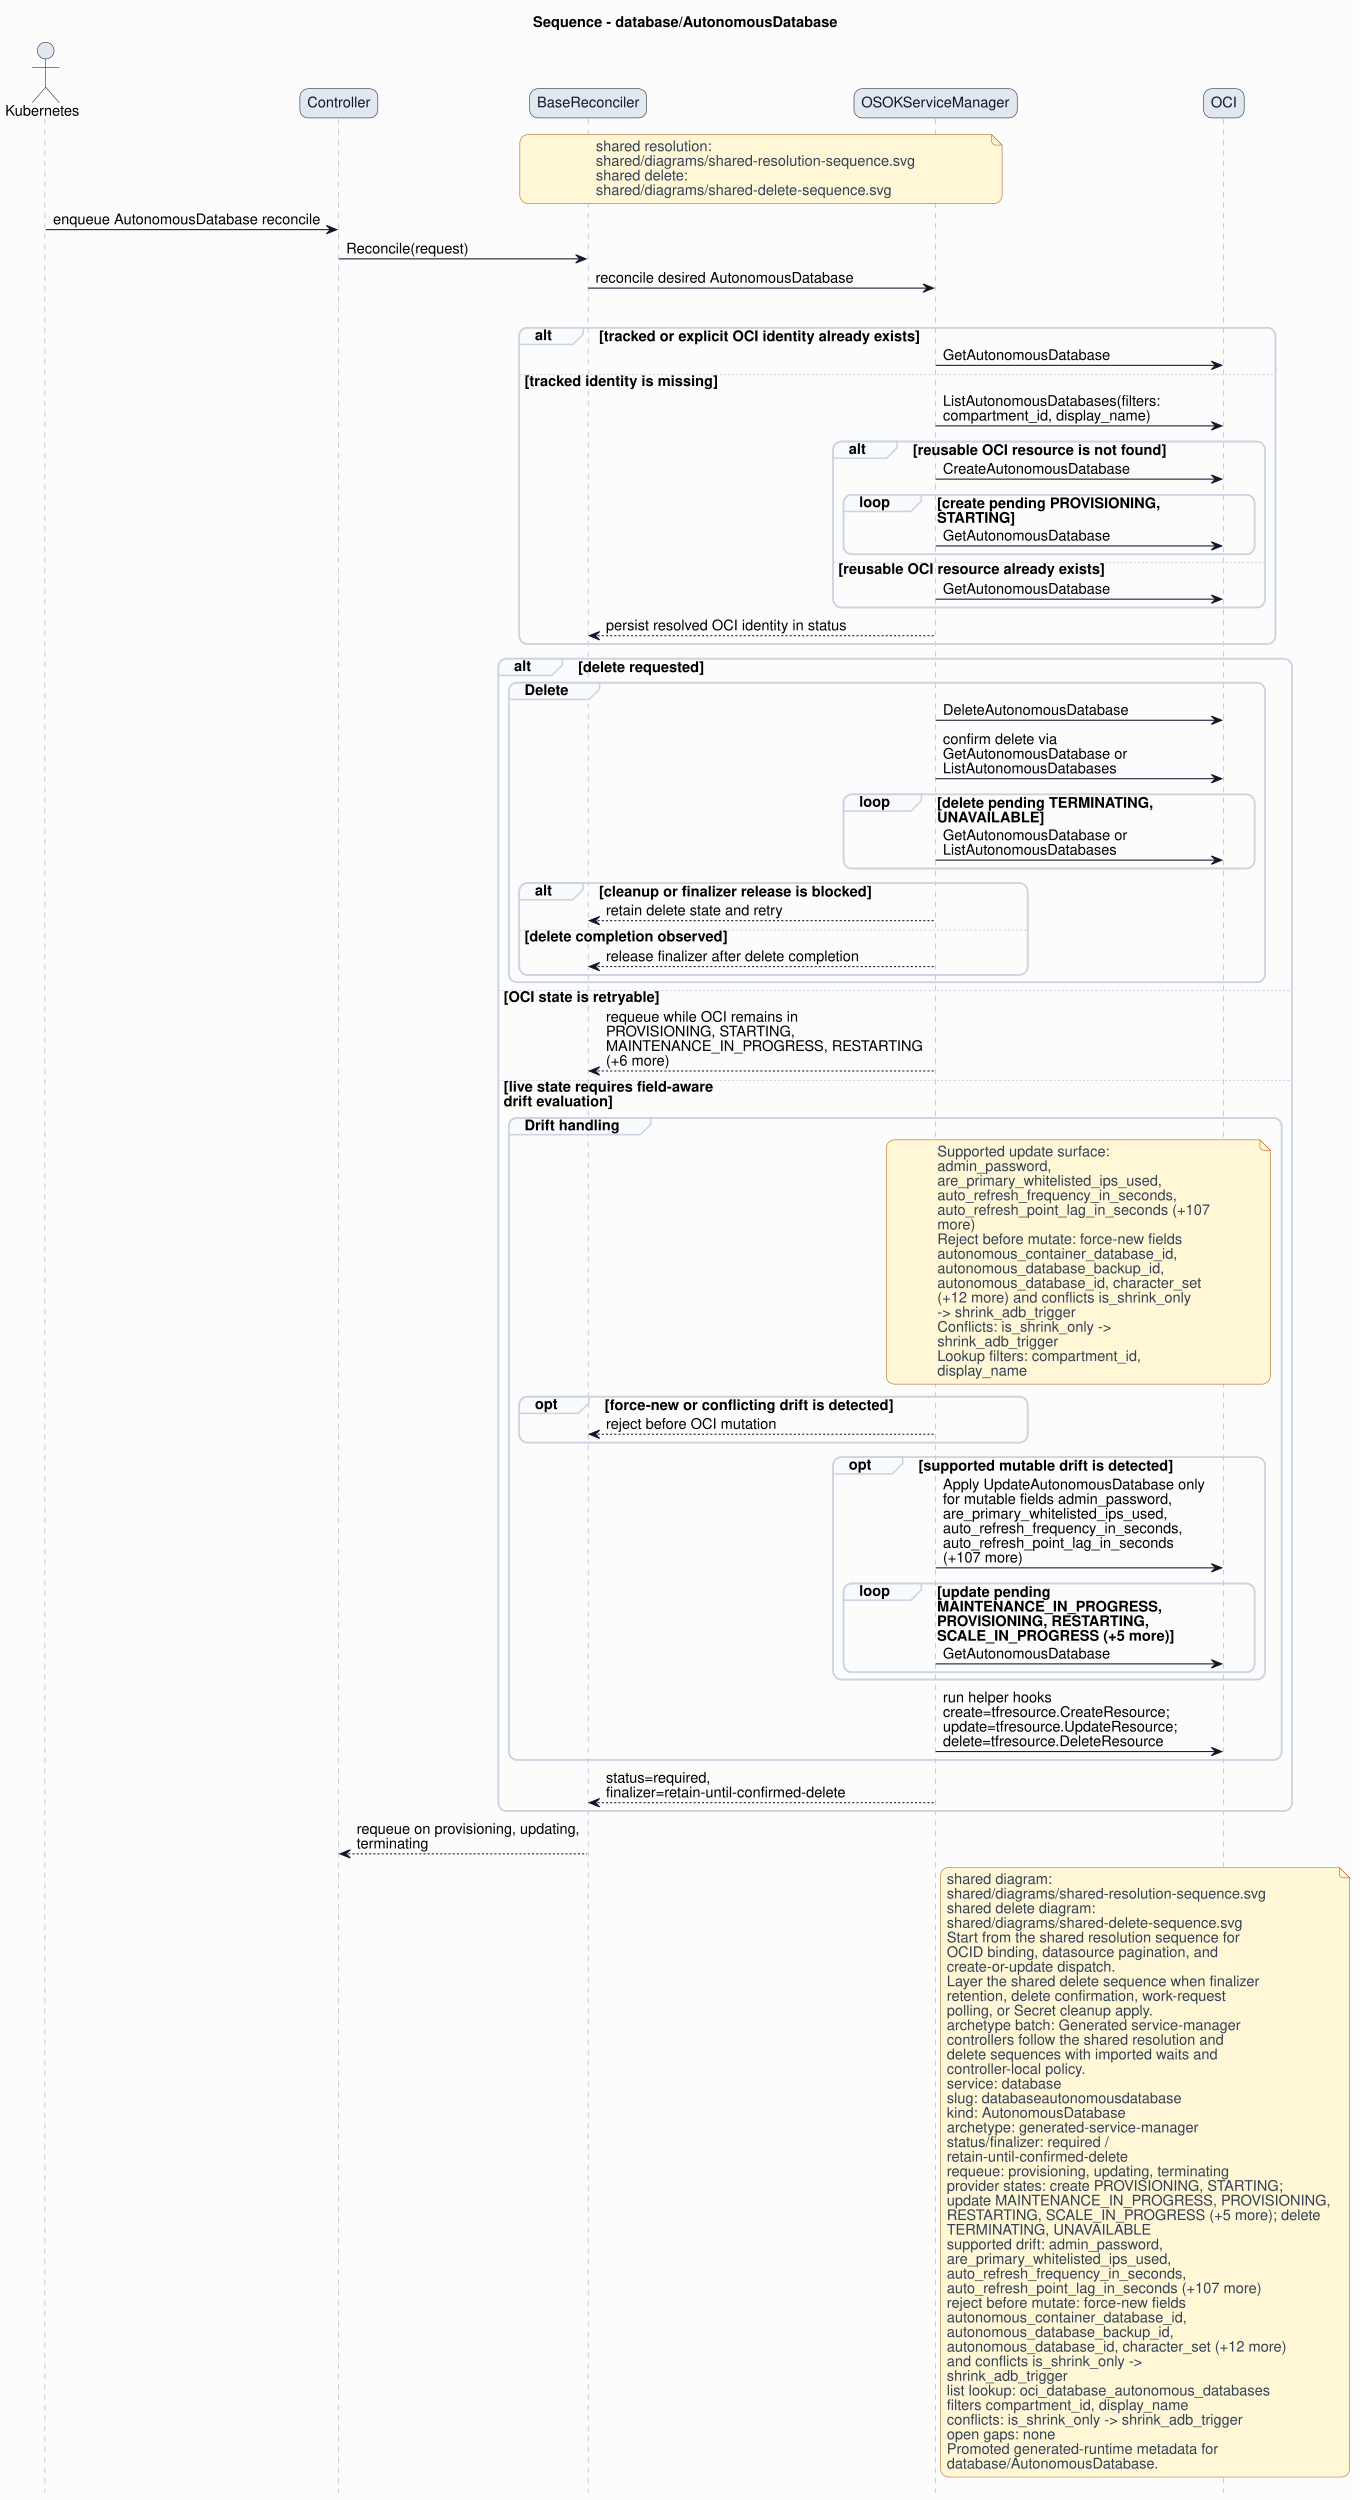
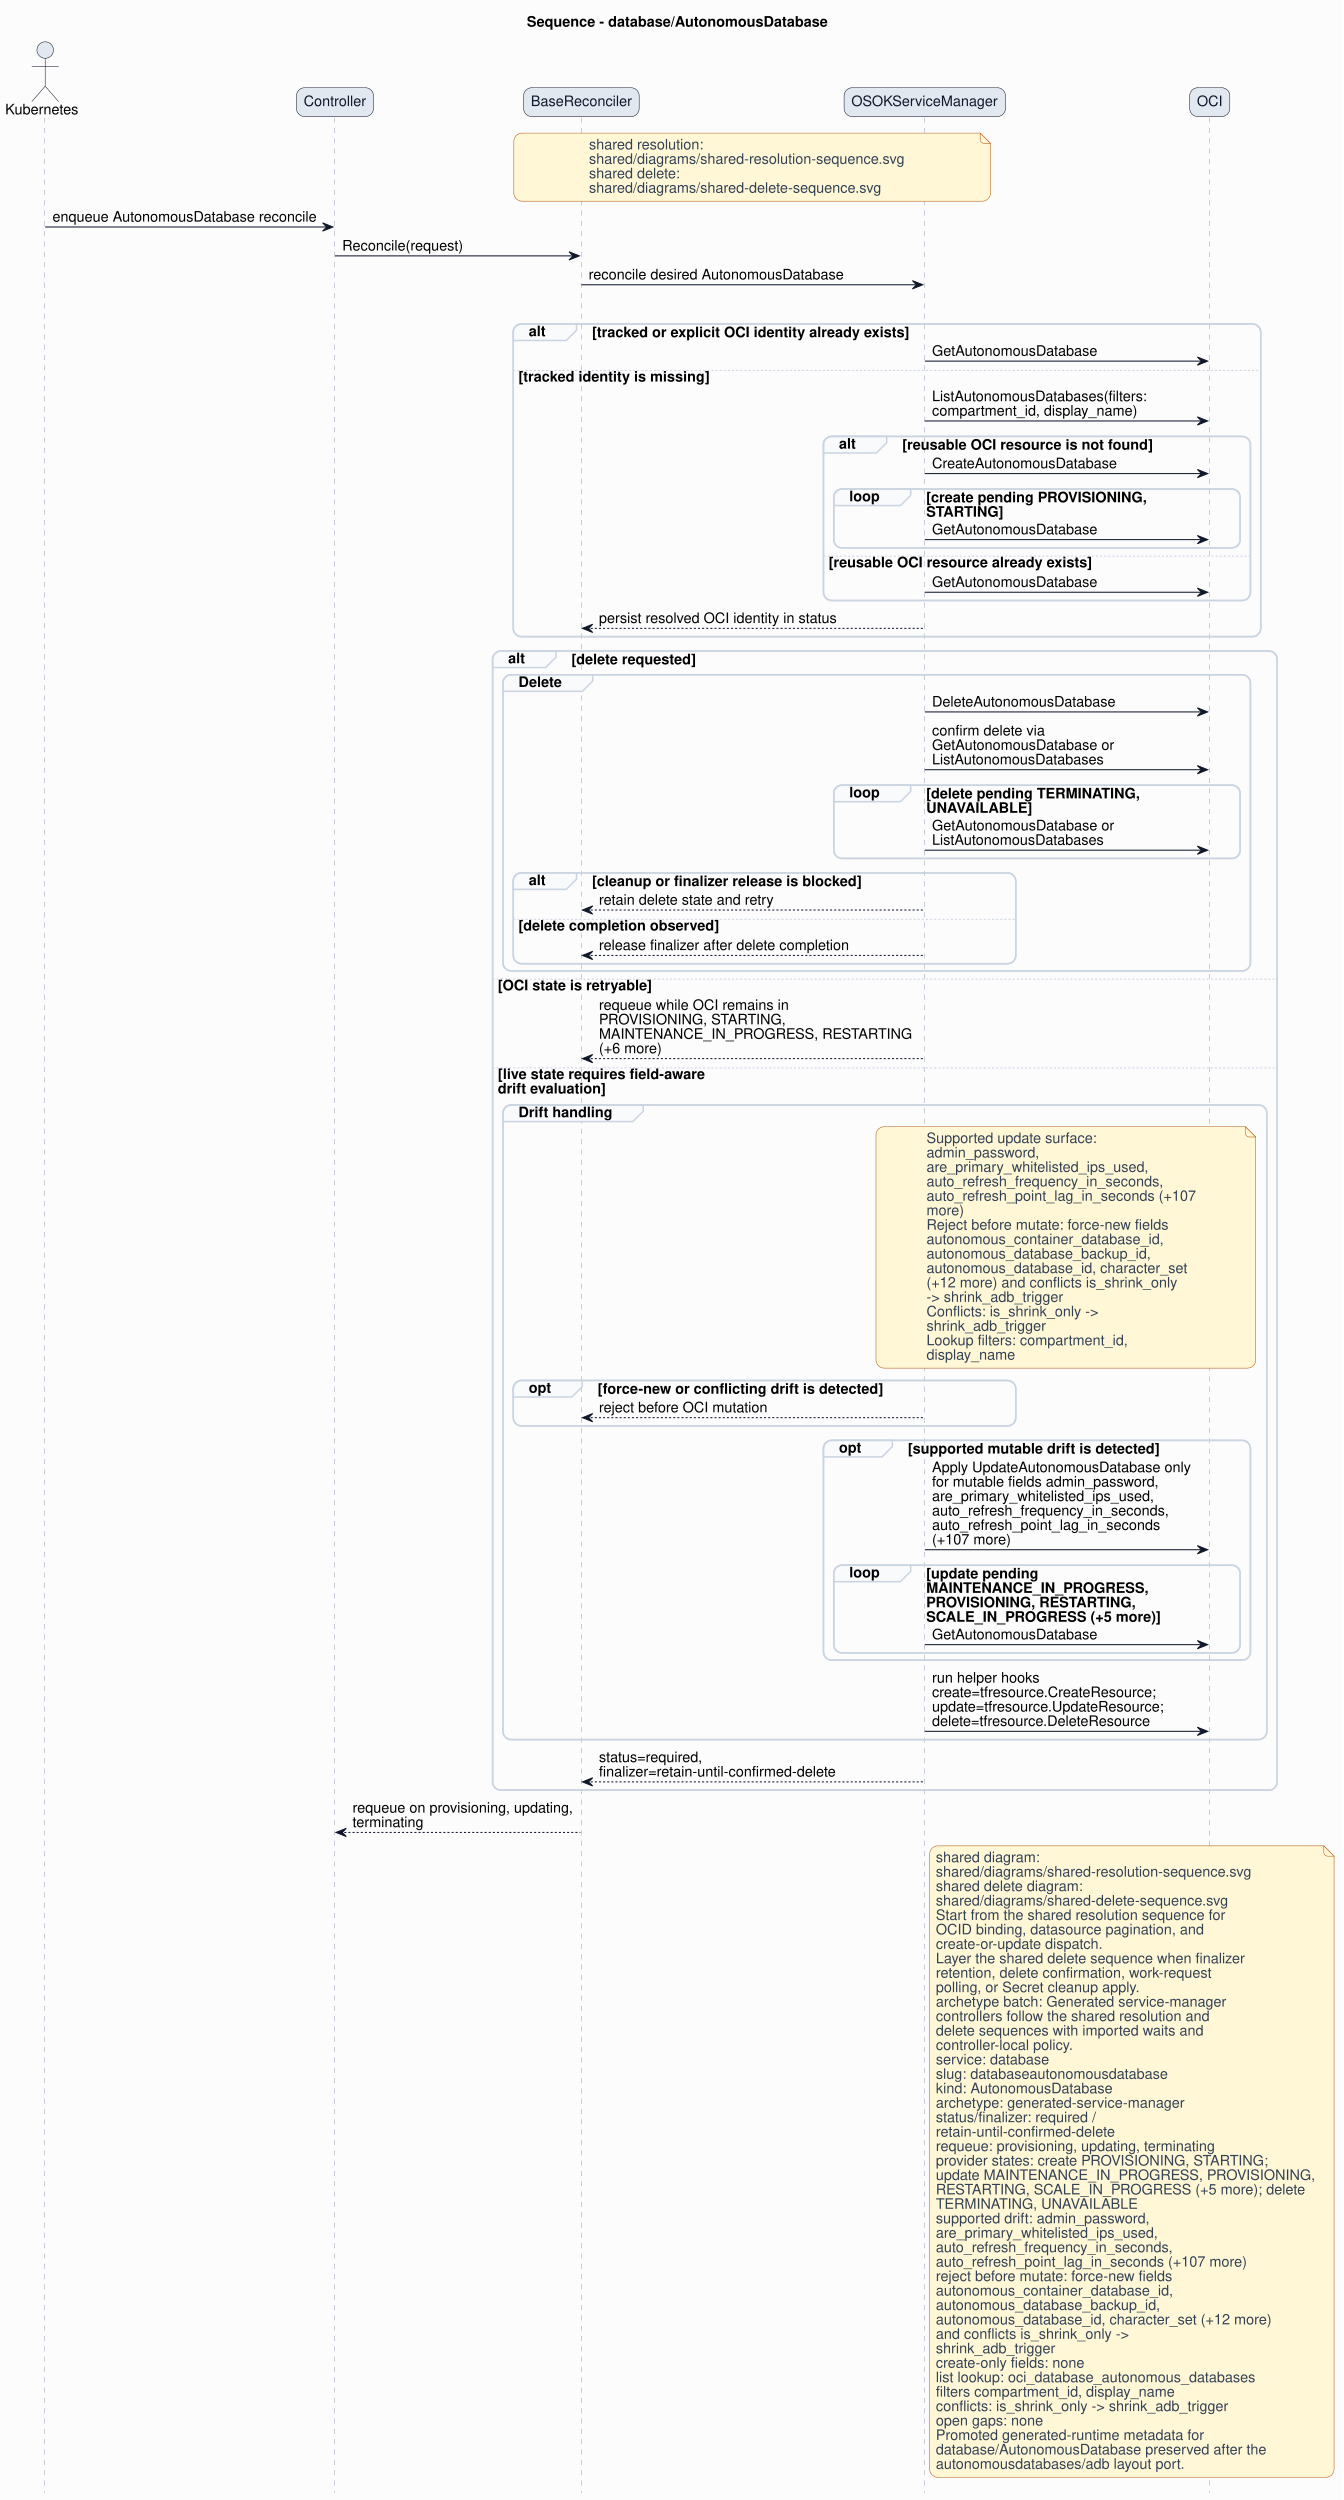
- <svg xmlns="http://www.w3.org/2000/svg" contentStyleType="text/css" data-diagram-type="SEQUENCE" height="2395px" preserveAspectRatio="none" style="width:1302px;height:2395px;background:#FCFCFD;" version="1.1" viewBox="0 0 1302 2395" width="1302px" zoomAndPan="magnify">
+ <svg xmlns="http://www.w3.org/2000/svg" contentStyleType="text/css" data-diagram-type="SEQUENCE" height="2423px" preserveAspectRatio="none" style="width:1302px;height:2423px;background:#FCFCFD;" version="1.1" viewBox="0 0 1302 2423" width="1302px" zoomAndPan="magnify">
  <defs />
  <g>
-     <rect fill="#FCFCFD" height="2395" style="stroke:none;stroke-width:1;" width="1302" x="0" y="0" />
+     <rect fill="#FCFCFD" height="2423" style="stroke:none;stroke-width:1;" width="1302" x="0" y="0" />
    <text fill="#000000" font-family="Helvetica" font-size="14" font-weight="bold" lengthAdjust="spacing" textLength="291.737" x="510.572" y="25.78">Sequence - database/AutonomousDatabase</text>
    <rect fill="none" height="303" rx="8" ry="8" style="stroke:#CBD5E1;stroke-width:1.5;" width="724.46" x="497.452" y="314" />
    <rect fill="none" height="159" rx="8" ry="8" style="stroke:#CBD5E1;stroke-width:1.5;" width="413.805" x="798.107" y="423" />
    <rect fill="none" height="57" rx="8" ry="8" style="stroke:#CBD5E1;stroke-width:1.5;" width="393.805" x="808.107" y="474" />
    <rect fill="none" height="1104" rx="8" ry="8" style="stroke:#CBD5E1;stroke-width:1.5;" width="760.353" x="477.452" y="631" />
    <rect fill="none" height="287" rx="8" ry="8" style="stroke:#CBD5E1;stroke-width:1.5;" width="724.46" x="487.452" y="654" />
    <rect fill="none" height="71" rx="8" ry="8" style="stroke:#CBD5E1;stroke-width:1.5;" width="393.805" x="808.107" y="761" />
    <rect fill="none" height="88" rx="8" ry="8" style="stroke:#CBD5E1;stroke-width:1.5;" width="487.047" x="497.452" y="846" />
    <rect fill="none" height="615" rx="8" ry="8" style="stroke:#CBD5E1;stroke-width:1.5;" width="740.353" x="487.452" y="1071" />
    <rect fill="none" height="44" rx="8" ry="8" style="stroke:#CBD5E1;stroke-width:1.5;" width="487.047" x="497.452" y="1338" />
    <rect fill="none" height="213" rx="8" ry="8" style="stroke:#CBD5E1;stroke-width:1.5;" width="413.805" x="798.107" y="1396" />
    <rect fill="none" height="85" rx="8" ry="8" style="stroke:#CBD5E1;stroke-width:1.5;" width="393.805" x="808.107" y="1517" />
    <g class="participant-lifeline" data-entity-uid="part1" data-qualified-name="Kubernetes" id="part1-lifeline">
      <g>
-         <rect fill="#000000" fill-opacity="0" height="2274" width="8" x="39.803" y="114" />
-         <line style="stroke:#94A3B8;stroke-width:0.5;stroke-dasharray:5,5;" x1="43" x2="43" y1="114" y2="2388" />
+         <rect fill="#000000" fill-opacity="0" height="2302" width="8" x="39.803" y="114" />
+         <line style="stroke:#94A3B8;stroke-width:0.5;stroke-dasharray:5,5;" x1="43" x2="43" y1="114" y2="2416" />
      </g>
    </g>
    <g class="participant-lifeline" data-entity-uid="part2" data-qualified-name="Controller" id="part2-lifeline">
      <g>
-         <rect fill="#000000" fill-opacity="0" height="2274" width="8" x="320.65" y="114" />
-         <line style="stroke:#94A3B8;stroke-width:0.5;stroke-dasharray:5,5;" x1="324.305" x2="324.305" y1="114" y2="2388" />
+         <rect fill="#000000" fill-opacity="0" height="2302" width="8" x="320.65" y="114" />
+         <line style="stroke:#94A3B8;stroke-width:0.5;stroke-dasharray:5,5;" x1="324.305" x2="324.305" y1="114" y2="2416" />
      </g>
    </g>
    <g class="participant-lifeline" data-entity-uid="part3" data-qualified-name="BaseReconciler" id="part3-lifeline">
      <g>
-         <rect fill="#000000" fill-opacity="0" height="2274" width="8" x="559.476" y="114" />
-         <line style="stroke:#94A3B8;stroke-width:0.5;stroke-dasharray:5,5;" x1="563.452" x2="563.452" y1="114" y2="2388" />
+         <rect fill="#000000" fill-opacity="0" height="2302" width="8" x="559.476" y="114" />
+         <line style="stroke:#94A3B8;stroke-width:0.5;stroke-dasharray:5,5;" x1="563.452" x2="563.452" y1="114" y2="2416" />
      </g>
    </g>
    <g class="participant-lifeline" data-entity-uid="part4" data-qualified-name="ServiceManager" id="part4-lifeline">
      <g>
-         <rect fill="#000000" fill-opacity="0" height="2274" width="8" x="892.303" y="114" />
-         <line style="stroke:#94A3B8;stroke-width:0.5;stroke-dasharray:5,5;" x1="896.107" x2="896.107" y1="114" y2="2388" />
+         <rect fill="#000000" fill-opacity="0" height="2302" width="8" x="892.303" y="114" />
+         <line style="stroke:#94A3B8;stroke-width:0.5;stroke-dasharray:5,5;" x1="896.107" x2="896.107" y1="114" y2="2416" />
      </g>
    </g>
    <g class="participant-lifeline" data-entity-uid="part5" data-qualified-name="OCI" id="part5-lifeline">
      <g>
-         <rect fill="#000000" fill-opacity="0" height="2274" width="8" x="1168.467" y="114" />
-         <line style="stroke:#94A3B8;stroke-width:0.5;stroke-dasharray:5,5;" x1="1172.023" x2="1172.023" y1="114" y2="2388" />
+         <rect fill="#000000" fill-opacity="0" height="2302" width="8" x="1168.467" y="114" />
+         <line style="stroke:#94A3B8;stroke-width:0.5;stroke-dasharray:5,5;" x1="1172.023" x2="1172.023" y1="114" y2="2416" />
      </g>
    </g>
    <g class="participant participant-head" data-entity-uid="part1" data-qualified-name="Kubernetes" id="part1-head">
      <text fill="#000000" font-family="Helvetica" font-size="14" lengthAdjust="spacing" textLength="71.606" x="5" y="110.78">Kubernetes</text>
      <ellipse cx="43.803" cy="48.5" fill="#E2E8F0" rx="8" ry="8" style="stroke:#0F172A;stroke-width:0.5;" />
      <path d="M43.803,56.5 L43.803,83.5 M30.803,64.5 L56.803,64.5 M43.803,83.5 L30.803,98.5 M43.803,83.5 L56.803,98.5" fill="none" style="stroke:#0F172A;stroke-width:0.5;" />
    </g>
    <g class="participant participant-head" data-entity-uid="part2" data-qualified-name="Controller" id="part2-head">
      <rect fill="#E2E8F0" height="28" rx="8" ry="8" style="stroke:#0F172A;stroke-width:0.5;" width="74.689" x="287.305" y="85" />
      <text fill="#0F172A" font-family="Helvetica" font-size="14" lengthAdjust="spacing" textLength="60.69" x="294.305" y="102.78">Controller</text>
    </g>
    <g class="participant participant-head" data-entity-uid="part3" data-qualified-name="BaseReconciler" id="part3-head">
      <rect fill="#E2E8F0" height="28" rx="8" ry="8" style="stroke:#0F172A;stroke-width:0.5;" width="112.048" x="507.452" y="85" />
      <text fill="#0F172A" font-family="Helvetica" font-size="14" lengthAdjust="spacing" textLength="98.048" x="514.452" y="102.78">BaseReconciler</text>
    </g>
    <g class="participant participant-head" data-entity-uid="part4" data-qualified-name="ServiceManager" id="part4-head">
      <rect fill="#E2E8F0" height="28" rx="8" ry="8" style="stroke:#0F172A;stroke-width:0.5;" width="156.393" x="818.107" y="85" />
      <text fill="#0F172A" font-family="Helvetica" font-size="14" lengthAdjust="spacing" textLength="142.393" x="825.107" y="102.78">OSOKServiceManager</text>
    </g>
    <g class="participant participant-head" data-entity-uid="part5" data-qualified-name="OCI" id="part5-head">
      <rect fill="#E2E8F0" height="28" rx="8" ry="8" style="stroke:#0F172A;stroke-width:0.5;" width="38.89" x="1153.023" y="85" />
      <text fill="#0F172A" font-family="Helvetica" font-size="14" lengthAdjust="spacing" textLength="24.89" x="1160.023" y="102.78">OCI</text>
    </g>
    <path d="M498,137 L498,187 A8,8 0 0 0 506,195 L952,195 A8,8 0 0 0 960,187 L960,139 L950,129 L506,129 A8,8 0 0 0 498,137" fill="#FFF7D6" style="stroke:#B45309;stroke-width:0.5;" />
    <path d="M950,129 L950,135 A4,4 0 0 0 954,139 L960,139 L950,129" fill="#FFF7D6" style="stroke:#B45309;stroke-width:0.5;" />
    <text fill="#334155" font-family="Helvetica" font-size="14" lengthAdjust="spacing" textLength="111.289" x="570.828" y="144.78">shared resolution:</text>
    <text fill="#334155" font-family="Helvetica" font-size="14" lengthAdjust="spacing" textLength="307.392" x="570.828" y="158.78">shared/diagrams/shared-resolution-sequence.svg</text>
    <text fill="#334155" font-family="Helvetica" font-size="14" lengthAdjust="spacing" textLength="88.731" x="570.828" y="172.78">shared delete:</text>
    <text fill="#334155" font-family="Helvetica" font-size="14" lengthAdjust="spacing" textLength="284.833" x="570.828" y="186.78">shared/diagrams/shared-delete-sequence.svg</text>
    <g class="message" data-entity-1="part1" data-entity-2="part2" id="msg1">
      <polygon fill="#0F172A" points="312.65,216,322.65,220,312.65,224,316.65,220" style="stroke:#0F172A;stroke-width:1;" />
      <line style="stroke:#0F172A;stroke-width:1;" x1="43.803" x2="318.65" y1="220" y2="220" />
      <text fill="#000000" font-family="Helvetica" font-size="14" lengthAdjust="spacing" textLength="256.847" x="50.803" y="214.78">enqueue AutonomousDatabase reconcile</text>
    </g>
    <g class="message" data-entity-1="part2" data-entity-2="part3" id="msg2">
      <polygon fill="#0F172A" points="551.476,244,561.476,248,551.476,252,555.476,248" style="stroke:#0F172A;stroke-width:1;" />
      <line style="stroke:#0F172A;stroke-width:1;" x1="324.65" x2="557.476" y1="248" y2="248" />
      <text fill="#000000" font-family="Helvetica" font-size="14" lengthAdjust="spacing" textLength="117.496" x="331.65" y="242.78">Reconcile(request)</text>
    </g>
    <g class="message" data-entity-1="part3" data-entity-2="part4" id="msg3">
      <polygon fill="#0F172A" points="884.303,272,894.303,276,884.303,280,888.303,276" style="stroke:#0F172A;stroke-width:1;" />
      <line style="stroke:#0F172A;stroke-width:1;" x1="563.476" x2="890.303" y1="276" y2="276" />
      <text fill="#000000" font-family="Helvetica" font-size="14" lengthAdjust="spacing" textLength="248.261" x="570.476" y="270.78">reconcile desired AutonomousDatabase</text>
    </g>
    <path d="M505.452,314 L558.79,314 L558.79,320 L548.79,330 L497.452,330 L497.452,322 A8,8 0 0 1 505.452,314" fill="#F8FAFC" style="stroke:#CBD5E1;stroke-width:1.5;" />
    <rect fill="none" height="303" rx="8" ry="8" style="stroke:#CBD5E1;stroke-width:1.5;" width="724.46" x="497.452" y="314" />
    <text fill="#000000" font-family="Helvetica" font-size="14" font-weight="bold" lengthAdjust="spacing" textLength="16.338" x="512.452" y="325.78">alt</text>
    <text fill="#000000" font-family="Helvetica" font-size="14" font-weight="bold" lengthAdjust="spacing" textLength="308.109" x="573.79" y="326.78">[tracked or explicit OCI identity already exists]</text>
    <g class="message" data-entity-1="part4" data-entity-2="part5" id="msg4">
      <polygon fill="#0F172A" points="1160.467,346,1170.467,350,1160.467,354,1164.467,350" style="stroke:#0F172A;stroke-width:1;" />
      <line style="stroke:#0F172A;stroke-width:1;" x1="896.303" x2="1166.467" y1="350" y2="350" />
      <text fill="#000000" font-family="Helvetica" font-size="14" lengthAdjust="spacing" textLength="161.102" x="903.303" y="344.78">GetAutonomousDatabase</text>
    </g>
    <line style="stroke:#CBD5E1;stroke-width:1;stroke-dasharray:2,2;" x1="497.452" x2="1221.912" y1="359" y2="359" />
    <text fill="#000000" font-family="Helvetica" font-size="14" font-weight="bold" lengthAdjust="spacing" textLength="185.158" x="502.452" y="369.78">[tracked identity is missing]</text>
    <g class="message" data-entity-1="part4" data-entity-2="part5" id="msg5">
      <polygon fill="#0F172A" points="1160.467,404,1170.467,408,1160.467,412,1164.467,408" style="stroke:#0F172A;stroke-width:1;" />
      <line style="stroke:#0F172A;stroke-width:1;" x1="896.303" x2="1166.467" y1="408" y2="408" />
      <text fill="#000000" font-family="Helvetica" font-size="14" lengthAdjust="spacing" textLength="209.323" x="903.303" y="388.78">ListAutonomousDatabases(filters:</text>
      <text fill="#000000" font-family="Helvetica" font-size="14" lengthAdjust="spacing" textLength="199.206" x="903.303" y="402.78">compartment_id, display_name)</text>
    </g>
    <path d="M806.107,423 L859.445,423 L859.445,429 L849.445,439 L798.107,439 L798.107,431 A8,8 0 0 1 806.107,423" fill="#F8FAFC" style="stroke:#CBD5E1;stroke-width:1.5;" />
    <rect fill="none" height="159" rx="8" ry="8" style="stroke:#CBD5E1;stroke-width:1.5;" width="413.805" x="798.107" y="423" />
    <text fill="#000000" font-family="Helvetica" font-size="14" font-weight="bold" lengthAdjust="spacing" textLength="16.338" x="813.107" y="434.78">alt</text>
    <text fill="#000000" font-family="Helvetica" font-size="14" font-weight="bold" lengthAdjust="spacing" textLength="242.703" x="874.445" y="435.78">[reusable OCI resource is not found]</text>
    <g class="message" data-entity-1="part4" data-entity-2="part5" id="msg6">
      <polygon fill="#0F172A" points="1160.467,455,1170.467,459,1160.467,463,1164.467,459" style="stroke:#0F172A;stroke-width:1;" />
      <line style="stroke:#0F172A;stroke-width:1;" x1="896.303" x2="1166.467" y1="459" y2="459" />
      <text fill="#000000" font-family="Helvetica" font-size="14" lengthAdjust="spacing" textLength="180.558" x="903.303" y="453.78">CreateAutonomousDatabase</text>
    </g>
    <path d="M816.107,474 L882.652,474 L882.652,480 L872.652,490 L808.107,490 L808.107,482 A8,8 0 0 1 816.107,474" fill="#F8FAFC" style="stroke:#CBD5E1;stroke-width:1.5;" />
    <rect fill="none" height="57" rx="8" ry="8" style="stroke:#CBD5E1;stroke-width:1.5;" width="393.805" x="808.107" y="474" />
    <text fill="#000000" font-family="Helvetica" font-size="14" font-weight="bold" lengthAdjust="spacing" textLength="29.545" x="823.107" y="485.78">loop</text>
    <text fill="#000000" font-family="Helvetica" font-size="14" font-weight="bold" lengthAdjust="spacing" textLength="214.703" x="897.652" y="486.78">[create pending PROVISIONING,</text>
    <text fill="#000000" font-family="Helvetica" font-size="14" font-weight="bold" lengthAdjust="spacing" textLength="76.214" x="897.652" y="500.78">STARTING]</text>
    <g class="message" data-entity-1="part4" data-entity-2="part5" id="msg7">
      <polygon fill="#0F172A" points="1160.467,519,1170.467,523,1160.467,527,1164.467,523" style="stroke:#0F172A;stroke-width:1;" />
      <line style="stroke:#0F172A;stroke-width:1;" x1="896.303" x2="1166.467" y1="523" y2="523" />
      <text fill="#000000" font-family="Helvetica" font-size="14" lengthAdjust="spacing" textLength="161.102" x="903.303" y="517.78">GetAutonomousDatabase</text>
    </g>
    <line style="stroke:#CBD5E1;stroke-width:1;stroke-dasharray:2,2;" x1="798.107" x2="1211.912" y1="539" y2="539" />
    <text fill="#000000" font-family="Helvetica" font-size="14" font-weight="bold" lengthAdjust="spacing" textLength="255.233" x="803.107" y="549.78">[reusable OCI resource already exists]</text>
    <g class="message" data-entity-1="part4" data-entity-2="part5" id="msg8">
      <polygon fill="#0F172A" points="1160.467,570,1170.467,574,1160.467,578,1164.467,574" style="stroke:#0F172A;stroke-width:1;" />
      <line style="stroke:#0F172A;stroke-width:1;" x1="896.303" x2="1166.467" y1="574" y2="574" />
      <text fill="#000000" font-family="Helvetica" font-size="14" lengthAdjust="spacing" textLength="161.102" x="903.303" y="568.78">GetAutonomousDatabase</text>
    </g>
    <g class="message" data-entity-1="part4" data-entity-2="part3" id="msg9">
      <polygon fill="#0F172A" points="574.476,605,564.476,609,574.476,613,570.476,609" style="stroke:#0F172A;stroke-width:1;" />
      <line style="stroke:#0F172A;stroke-width:1;stroke-dasharray:2,2;" x1="568.476" x2="895.303" y1="609" y2="609" />
      <text fill="#000000" font-family="Helvetica" font-size="14" lengthAdjust="spacing" textLength="231.096" x="580.476" y="603.78">persist resolved OCI identity in status</text>
    </g>
    <path d="M485.452,631 L538.79,631 L538.79,637 L528.79,647 L477.452,647 L477.452,639 A8,8 0 0 1 485.452,631" fill="#F8FAFC" style="stroke:#CBD5E1;stroke-width:1.5;" />
    <rect fill="none" height="1104" rx="8" ry="8" style="stroke:#CBD5E1;stroke-width:1.5;" width="760.353" x="477.452" y="631" />
    <text fill="#000000" font-family="Helvetica" font-size="14" font-weight="bold" lengthAdjust="spacing" textLength="16.338" x="492.452" y="642.78">alt</text>
    <text fill="#000000" font-family="Helvetica" font-size="14" font-weight="bold" lengthAdjust="spacing" textLength="120.586" x="553.79" y="643.78">[delete requested]</text>
    <path d="M495.452,654 L574.473,654 L574.473,660 L564.473,670 L487.452,670 L487.452,662 A8,8 0 0 1 495.452,654" fill="#F8FAFC" style="stroke:#CBD5E1;stroke-width:1.5;" />
    <rect fill="none" height="287" rx="8" ry="8" style="stroke:#CBD5E1;stroke-width:1.5;" width="724.46" x="487.452" y="654" />
    <text fill="#000000" font-family="Helvetica" font-size="14" font-weight="bold" lengthAdjust="spacing" textLength="42.02" x="502.452" y="665.78">Delete</text>
    <g class="message" data-entity-1="part4" data-entity-2="part5" id="msg10">
      <polygon fill="#0F172A" points="1160.467,686,1170.467,690,1160.467,694,1164.467,690" style="stroke:#0F172A;stroke-width:1;" />
      <line style="stroke:#0F172A;stroke-width:1;" x1="896.303" x2="1166.467" y1="690" y2="690" />
      <text fill="#000000" font-family="Helvetica" font-size="14" lengthAdjust="spacing" textLength="179.006" x="903.303" y="684.78">DeleteAutonomousDatabase</text>
    </g>
    <g class="message" data-entity-1="part4" data-entity-2="part5" id="msg11">
      <polygon fill="#0F172A" points="1160.467,742,1170.467,746,1160.467,750,1164.467,746" style="stroke:#0F172A;stroke-width:1;" />
      <line style="stroke:#0F172A;stroke-width:1;" x1="896.303" x2="1166.467" y1="746" y2="746" />
      <text fill="#000000" font-family="Helvetica" font-size="14" lengthAdjust="spacing" textLength="109.717" x="903.303" y="712.78">confirm delete via</text>
      <text fill="#000000" font-family="Helvetica" font-size="14" lengthAdjust="spacing" textLength="177.44" x="903.303" y="726.78">GetAutonomousDatabase or</text>
      <text fill="#000000" font-family="Helvetica" font-size="14" lengthAdjust="spacing" textLength="167.323" x="903.303" y="740.78">ListAutonomousDatabases</text>
    </g>
    <path d="M816.107,761 L882.652,761 L882.652,767 L872.652,777 L808.107,777 L808.107,769 A8,8 0 0 1 816.107,761" fill="#F8FAFC" style="stroke:#CBD5E1;stroke-width:1.5;" />
    <rect fill="none" height="71" rx="8" ry="8" style="stroke:#CBD5E1;stroke-width:1.5;" width="393.805" x="808.107" y="761" />
    <text fill="#000000" font-family="Helvetica" font-size="14" font-weight="bold" lengthAdjust="spacing" textLength="29.545" x="823.107" y="772.78">loop</text>
    <text fill="#000000" font-family="Helvetica" font-size="14" font-weight="bold" lengthAdjust="spacing" textLength="208.441" x="897.652" y="773.78">[delete pending TERMINATING,</text>
    <text fill="#000000" font-family="Helvetica" font-size="14" font-weight="bold" lengthAdjust="spacing" textLength="104.993" x="897.652" y="787.78">UNAVAILABLE]</text>
    <g class="message" data-entity-1="part4" data-entity-2="part5" id="msg12">
      <polygon fill="#0F172A" points="1160.467,820,1170.467,824,1160.467,828,1164.467,824" style="stroke:#0F172A;stroke-width:1;" />
      <line style="stroke:#0F172A;stroke-width:1;" x1="896.303" x2="1166.467" y1="824" y2="824" />
      <text fill="#000000" font-family="Helvetica" font-size="14" lengthAdjust="spacing" textLength="177.44" x="903.303" y="804.78">GetAutonomousDatabase or</text>
      <text fill="#000000" font-family="Helvetica" font-size="14" lengthAdjust="spacing" textLength="167.323" x="903.303" y="818.78">ListAutonomousDatabases</text>
    </g>
    <path d="M505.452,846 L558.79,846 L558.79,852 L548.79,862 L497.452,862 L497.452,854 A8,8 0 0 1 505.452,846" fill="#F8FAFC" style="stroke:#CBD5E1;stroke-width:1.5;" />
    <rect fill="none" height="88" rx="8" ry="8" style="stroke:#CBD5E1;stroke-width:1.5;" width="487.047" x="497.452" y="846" />
    <text fill="#000000" font-family="Helvetica" font-size="14" font-weight="bold" lengthAdjust="spacing" textLength="16.338" x="512.452" y="857.78">alt</text>
    <text fill="#000000" font-family="Helvetica" font-size="14" font-weight="bold" lengthAdjust="spacing" textLength="261.427" x="573.79" y="858.78">[cleanup or finalizer release is blocked]</text>
    <g class="message" data-entity-1="part4" data-entity-2="part3" id="msg13">
      <polygon fill="#0F172A" points="574.476,878,564.476,882,574.476,886,570.476,882" style="stroke:#0F172A;stroke-width:1;" />
      <line style="stroke:#0F172A;stroke-width:1;stroke-dasharray:2,2;" x1="568.476" x2="895.303" y1="882" y2="882" />
      <text fill="#000000" font-family="Helvetica" font-size="14" lengthAdjust="spacing" textLength="170.434" x="580.476" y="876.78">retain delete state and retry</text>
    </g>
    <line style="stroke:#CBD5E1;stroke-width:1;stroke-dasharray:2,2;" x1="497.452" x2="984.5" y1="891" y2="891" />
    <text fill="#000000" font-family="Helvetica" font-size="14" font-weight="bold" lengthAdjust="spacing" textLength="194.482" x="502.452" y="901.78">[delete completion observed]</text>
    <g class="message" data-entity-1="part4" data-entity-2="part3" id="msg14">
      <polygon fill="#0F172A" points="574.476,922,564.476,926,574.476,930,570.476,926" style="stroke:#0F172A;stroke-width:1;" />
      <line style="stroke:#0F172A;stroke-width:1;stroke-dasharray:2,2;" x1="568.476" x2="895.303" y1="926" y2="926" />
      <text fill="#000000" font-family="Helvetica" font-size="14" lengthAdjust="spacing" textLength="243.578" x="580.476" y="920.78">release finalizer after delete completion</text>
    </g>
    <line style="stroke:#CBD5E1;stroke-width:1;stroke-dasharray:2,2;" x1="477.452" x2="1237.805" y1="949" y2="949" />
    <text fill="#000000" font-family="Helvetica" font-size="14" font-weight="bold" lengthAdjust="spacing" textLength="149.386" x="482.452" y="959.78">[OCI state is retryable]</text>
    <g class="message" data-entity-1="part4" data-entity-2="part3" id="msg15">
      <polygon fill="#0F172A" points="574.476,1022,564.476,1026,574.476,1030,570.476,1026" style="stroke:#0F172A;stroke-width:1;" />
      <line style="stroke:#0F172A;stroke-width:1;stroke-dasharray:2,2;" x1="568.476" x2="895.303" y1="1026" y2="1026" />
      <text fill="#000000" font-family="Helvetica" font-size="14" lengthAdjust="spacing" textLength="184.42" x="580.476" y="978.78">requeue while OCI remains in</text>
      <text fill="#000000" font-family="Helvetica" font-size="14" lengthAdjust="spacing" textLength="185.131" x="580.476" y="992.78">PROVISIONING, STARTING,</text>
      <text fill="#000000" font-family="Helvetica" font-size="14" lengthAdjust="spacing" textLength="308.827" x="580.476" y="1006.78">MAINTENANCE_IN_PROGRESS, RESTARTING</text>
      <text fill="#000000" font-family="Helvetica" font-size="14" lengthAdjust="spacing" textLength="61.072" x="580.476" y="1020.78">(+6 more)</text>
    </g>
    <line style="stroke:#CBD5E1;stroke-width:1;stroke-dasharray:2,2;" x1="477.452" x2="1237.805" y1="1035" y2="1035" />
    <text fill="#000000" font-family="Helvetica" font-size="14" font-weight="bold" lengthAdjust="spacing" textLength="200.751" x="482.452" y="1045.78">[live state requires field-aware</text>
    <text fill="#000000" font-family="Helvetica" font-size="14" font-weight="bold" lengthAdjust="spacing" textLength="105.007" x="482.452" y="1059.78">drift evaluation]</text>
    <path d="M495.452,1071 L623.438,1071 L623.438,1077 L613.438,1087 L487.452,1087 L487.452,1079 A8,8 0 0 1 495.452,1071" fill="#F8FAFC" style="stroke:#CBD5E1;stroke-width:1.5;" />
    <rect fill="none" height="615" rx="8" ry="8" style="stroke:#CBD5E1;stroke-width:1.5;" width="740.353" x="487.452" y="1071" />
    <text fill="#000000" font-family="Helvetica" font-size="14" font-weight="bold" lengthAdjust="spacing" textLength="90.986" x="502.452" y="1082.78">Drift handling</text>
    <path d="M849,1100 L849,1318 A8,8 0 0 0 857,1326 L1209,1326 A8,8 0 0 0 1217,1318 L1217,1102 L1207,1092 L857,1092 A8,8 0 0 0 849,1100" fill="#FFF7D6" style="stroke:#B45309;stroke-width:0.5;" />
    <path d="M1207,1092 L1207,1098 A4,4 0 0 0 1211,1102 L1217,1102 L1207,1092" fill="#FFF7D6" style="stroke:#B45309;stroke-width:0.5;" />
    <text fill="#334155" font-family="Helvetica" font-size="14" lengthAdjust="spacing" textLength="165.006" x="897.943" y="1107.78">Supported update surface:</text>
    <text fill="#334155" font-family="Helvetica" font-size="14" lengthAdjust="spacing" textLength="109.724" x="897.943" y="1121.78">admin_password,</text>
    <text fill="#334155" font-family="Helvetica" font-size="14" lengthAdjust="spacing" textLength="215.558" x="897.943" y="1135.78">are_primary_whitelisted_ips_used,</text>
    <text fill="#334155" font-family="Helvetica" font-size="14" lengthAdjust="spacing" textLength="230.378" x="897.943" y="1149.78">auto_refresh_frequency_in_seconds,</text>
    <text fill="#334155" font-family="Helvetica" font-size="14" lengthAdjust="spacing" textLength="261.919" x="897.943" y="1163.78">auto_refresh_point_lag_in_seconds (+107</text>
    <text fill="#334155" font-family="Helvetica" font-size="14" lengthAdjust="spacing" textLength="36.559" x="897.943" y="1177.78">more)</text>
    <text fill="#334155" font-family="Helvetica" font-size="14" lengthAdjust="spacing" textLength="235.778" x="897.943" y="1191.78">Reject before mutate: force-new fields</text>
    <text fill="#334155" font-family="Helvetica" font-size="14" lengthAdjust="spacing" textLength="230.398" x="897.943" y="1205.78">autonomous_container_database_id,</text>
    <text fill="#334155" font-family="Helvetica" font-size="14" lengthAdjust="spacing" textLength="217.95" x="897.943" y="1219.78">autonomous_database_backup_id,</text>
    <text fill="#334155" font-family="Helvetica" font-size="14" lengthAdjust="spacing" textLength="253.73" x="897.943" y="1233.78">autonomous_database_id, character_set</text>
    <text fill="#334155" font-family="Helvetica" font-size="14" lengthAdjust="spacing" textLength="243.168" x="897.943" y="1247.78">(+12 more) and conflicts is_shrink_only</text>
    <text fill="#334155" font-family="Helvetica" font-size="14" lengthAdjust="spacing" textLength="132.685" x="897.943" y="1261.78">-&gt; shrink_adb_trigger</text>
    <text fill="#334155" font-family="Helvetica" font-size="14" lengthAdjust="spacing" textLength="166.899" x="897.943" y="1275.78">Conflicts: is_shrink_only -&gt;</text>
    <text fill="#334155" font-family="Helvetica" font-size="14" lengthAdjust="spacing" textLength="115.958" x="897.943" y="1289.78">shrink_adb_trigger</text>
    <text fill="#334155" font-family="Helvetica" font-size="14" lengthAdjust="spacing" textLength="195.316" x="897.943" y="1303.78">Lookup filters: compartment_id,</text>
    <text fill="#334155" font-family="Helvetica" font-size="14" lengthAdjust="spacing" textLength="86.386" x="897.943" y="1317.78">display_name</text>
    <path d="M505.452,1338 L564.218,1338 L564.218,1344 L554.218,1354 L497.452,1354 L497.452,1346 A8,8 0 0 1 505.452,1338" fill="#F8FAFC" style="stroke:#CBD5E1;stroke-width:1.5;" />
    <rect fill="none" height="44" rx="8" ry="8" style="stroke:#CBD5E1;stroke-width:1.5;" width="487.047" x="497.452" y="1338" />
    <text fill="#000000" font-family="Helvetica" font-size="14" font-weight="bold" lengthAdjust="spacing" textLength="21.766" x="512.452" y="1349.78">opt</text>
    <text fill="#000000" font-family="Helvetica" font-size="14" font-weight="bold" lengthAdjust="spacing" textLength="276.131" x="579.218" y="1350.78">[force-new or conflicting drift is detected]</text>
    <g class="message" data-entity-1="part4" data-entity-2="part3" id="msg16">
      <polygon fill="#0F172A" points="574.476,1370,564.476,1374,574.476,1378,570.476,1374" style="stroke:#0F172A;stroke-width:1;" />
      <line style="stroke:#0F172A;stroke-width:1;stroke-dasharray:2,2;" x1="568.476" x2="895.303" y1="1374" y2="1374" />
      <text fill="#000000" font-family="Helvetica" font-size="14" lengthAdjust="spacing" textLength="164.185" x="580.476" y="1368.78">reject before OCI mutation</text>
    </g>
    <path d="M806.107,1396 L864.873,1396 L864.873,1402 L854.873,1412 L798.107,1412 L798.107,1404 A8,8 0 0 1 806.107,1396" fill="#F8FAFC" style="stroke:#CBD5E1;stroke-width:1.5;" />
    <rect fill="none" height="213" rx="8" ry="8" style="stroke:#CBD5E1;stroke-width:1.5;" width="413.805" x="798.107" y="1396" />
    <text fill="#000000" font-family="Helvetica" font-size="14" font-weight="bold" lengthAdjust="spacing" textLength="21.766" x="813.107" y="1407.78">opt</text>
    <text fill="#000000" font-family="Helvetica" font-size="14" font-weight="bold" lengthAdjust="spacing" textLength="243.462" x="879.873" y="1408.78">[supported mutable drift is detected]</text>
    <g class="message" data-entity-1="part4" data-entity-2="part5" id="msg17">
      <polygon fill="#0F172A" points="1160.467,1498,1170.467,1502,1160.467,1506,1164.467,1502" style="stroke:#0F172A;stroke-width:1;" />
      <line style="stroke:#0F172A;stroke-width:1;" x1="896.303" x2="1166.467" y1="1502" y2="1502" />
      <text fill="#000000" font-family="Helvetica" font-size="14" lengthAdjust="spacing" textLength="252.164" x="903.303" y="1426.78">Apply UpdateAutonomousDatabase only</text>
      <text fill="#000000" font-family="Helvetica" font-size="14" lengthAdjust="spacing" textLength="220.22" x="903.303" y="1440.78">for mutable fields admin_password,</text>
      <text fill="#000000" font-family="Helvetica" font-size="14" lengthAdjust="spacing" textLength="215.558" x="903.303" y="1454.78">are_primary_whitelisted_ips_used,</text>
      <text fill="#000000" font-family="Helvetica" font-size="14" lengthAdjust="spacing" textLength="230.378" x="903.303" y="1468.78">auto_refresh_frequency_in_seconds,</text>
      <text fill="#000000" font-family="Helvetica" font-size="14" lengthAdjust="spacing" textLength="221.833" x="903.303" y="1482.78">auto_refresh_point_lag_in_seconds</text>
      <text fill="#000000" font-family="Helvetica" font-size="14" lengthAdjust="spacing" textLength="76.644" x="903.303" y="1496.78">(+107 more)</text>
    </g>
    <path d="M816.107,1517 L882.652,1517 L882.652,1523 L872.652,1533 L808.107,1533 L808.107,1525 A8,8 0 0 1 816.107,1517" fill="#F8FAFC" style="stroke:#CBD5E1;stroke-width:1.5;" />
    <rect fill="none" height="85" rx="8" ry="8" style="stroke:#CBD5E1;stroke-width:1.5;" width="393.805" x="808.107" y="1517" />
    <text fill="#000000" font-family="Helvetica" font-size="14" font-weight="bold" lengthAdjust="spacing" textLength="29.545" x="823.107" y="1528.78">loop</text>
    <text fill="#000000" font-family="Helvetica" font-size="14" font-weight="bold" lengthAdjust="spacing" textLength="108.876" x="897.652" y="1529.78">[update pending</text>
    <text fill="#000000" font-family="Helvetica" font-size="14" font-weight="bold" lengthAdjust="spacing" textLength="216.255" x="897.652" y="1543.78">MAINTENANCE_IN_PROGRESS,</text>
    <text fill="#000000" font-family="Helvetica" font-size="14" font-weight="bold" lengthAdjust="spacing" textLength="205.352" x="897.652" y="1557.78">PROVISIONING, RESTARTING,</text>
    <text fill="#000000" font-family="Helvetica" font-size="14" font-weight="bold" lengthAdjust="spacing" textLength="228.334" x="897.652" y="1571.78">SCALE_IN_PROGRESS (+5 more)]</text>
    <g class="message" data-entity-1="part4" data-entity-2="part5" id="msg18">
      <polygon fill="#0F172A" points="1160.467,1590,1170.467,1594,1160.467,1598,1164.467,1594" style="stroke:#0F172A;stroke-width:1;" />
      <line style="stroke:#0F172A;stroke-width:1;" x1="896.303" x2="1166.467" y1="1594" y2="1594" />
      <text fill="#000000" font-family="Helvetica" font-size="14" lengthAdjust="spacing" textLength="161.102" x="903.303" y="1588.78">GetAutonomousDatabase</text>
    </g>
    <g class="message" data-entity-1="part4" data-entity-2="part5" id="msg19">
      <polygon fill="#0F172A" points="1160.467,1674,1170.467,1678,1160.467,1682,1164.467,1678" style="stroke:#0F172A;stroke-width:1;" />
      <line style="stroke:#0F172A;stroke-width:1;" x1="896.303" x2="1166.467" y1="1678" y2="1678" />
      <text fill="#000000" font-family="Helvetica" font-size="14" lengthAdjust="spacing" textLength="104.289" x="903.303" y="1630.78">run helper hooks</text>
      <text fill="#000000" font-family="Helvetica" font-size="14" lengthAdjust="spacing" textLength="219.051" x="903.303" y="1644.78">create=tfresource.CreateResource;</text>
      <text fill="#000000" font-family="Helvetica" font-size="14" lengthAdjust="spacing" textLength="226.085" x="903.303" y="1658.78">update=tfresource.UpdateResource;</text>
      <text fill="#000000" font-family="Helvetica" font-size="14" lengthAdjust="spacing" textLength="212.844" x="903.303" y="1672.78">delete=tfresource.DeleteResource</text>
    </g>
    <g class="message" data-entity-1="part4" data-entity-2="part3" id="msg20">
      <polygon fill="#0F172A" points="574.476,1723,564.476,1727,574.476,1731,570.476,1727" style="stroke:#0F172A;stroke-width:1;" />
      <line style="stroke:#0F172A;stroke-width:1;stroke-dasharray:2,2;" x1="568.476" x2="895.303" y1="1727" y2="1727" />
      <text fill="#000000" font-family="Helvetica" font-size="14" lengthAdjust="spacing" textLength="100.782" x="580.476" y="1707.78">status=required,</text>
      <text fill="#000000" font-family="Helvetica" font-size="14" lengthAdjust="spacing" textLength="230.72" x="580.476" y="1721.78">finalizer=retain-until-confirmed-delete</text>
    </g>
    <g class="message" data-entity-1="part3" data-entity-2="part2" id="msg21">
      <polygon fill="#0F172A" points="335.65,1772,325.65,1776,335.65,1780,331.65,1776" style="stroke:#0F172A;stroke-width:1;" />
      <line style="stroke:#0F172A;stroke-width:1;stroke-dasharray:2,2;" x1="329.65" x2="562.476" y1="1776" y2="1776" />
      <text fill="#000000" font-family="Helvetica" font-size="14" lengthAdjust="spacing" textLength="214.826" x="341.65" y="1756.78">requeue on provisioning, updating,</text>
      <text fill="#000000" font-family="Helvetica" font-size="14" lengthAdjust="spacing" textLength="69.255" x="341.65" y="1770.78">terminating</text>
    </g>
-     <path d="M901,1797 L901,2365 A8,8 0 0 0 909,2373 L1285,2373 A8,8 0 0 0 1293,2365 L1293,1799 L1283,1789 L909,1789 A8,8 0 0 0 901,1797" fill="#FFF7D6" style="stroke:#B45309;stroke-width:0.5;" />
+     <path d="M901,1797 L901,2393 A8,8 0 0 0 909,2401 L1285,2401 A8,8 0 0 0 1293,2393 L1293,1799 L1283,1789 L909,1789 A8,8 0 0 0 901,1797" fill="#FFF7D6" style="stroke:#B45309;stroke-width:0.5;" />
    <path d="M1283,1789 L1283,1795 A4,4 0 0 0 1287,1799 L1293,1799 L1283,1789" fill="#FFF7D6" style="stroke:#B45309;stroke-width:0.5;" />
    <text fill="#334155" font-family="Helvetica" font-size="14" lengthAdjust="spacing" textLength="101.165" x="907" y="1804.78">shared diagram:</text>
    <text fill="#334155" font-family="Helvetica" font-size="14" lengthAdjust="spacing" textLength="307.392" x="907" y="1818.78">shared/diagrams/shared-resolution-sequence.svg</text>
    <text fill="#334155" font-family="Helvetica" font-size="14" lengthAdjust="spacing" textLength="143.199" x="907" y="1832.78">shared delete diagram:</text>
    <text fill="#334155" font-family="Helvetica" font-size="14" lengthAdjust="spacing" textLength="284.833" x="907" y="1846.78">shared/diagrams/shared-delete-sequence.svg</text>
    <text fill="#334155" font-family="Helvetica" font-size="14" lengthAdjust="spacing" textLength="280.93" x="907" y="1860.78">Start from the shared resolution sequence for</text>
    <text fill="#334155" font-family="Helvetica" font-size="14" lengthAdjust="spacing" textLength="260.729" x="907" y="1874.78">OCID binding, datasource pagination, and</text>
    <text fill="#334155" font-family="Helvetica" font-size="14" lengthAdjust="spacing" textLength="163.427" x="907" y="1888.78">create-or-update dispatch.</text>
    <text fill="#334155" font-family="Helvetica" font-size="14" lengthAdjust="spacing" textLength="301.198" x="907" y="1902.78">Layer the shared delete sequence when finalizer</text>
    <text fill="#334155" font-family="Helvetica" font-size="14" lengthAdjust="spacing" textLength="269.247" x="907" y="1916.78">retention, delete confirmation, work-request</text>
    <text fill="#334155" font-family="Helvetica" font-size="14" lengthAdjust="spacing" textLength="199.233" x="907" y="1930.78">polling, or Secret cleanup apply.</text>
    <text fill="#334155" font-family="Helvetica" font-size="14" lengthAdjust="spacing" textLength="281.709" x="907" y="1944.78">archetype batch: Generated service-manager</text>
    <text fill="#334155" font-family="Helvetica" font-size="14" lengthAdjust="spacing" textLength="266.15" x="907" y="1958.78">controllers follow the shared resolution and</text>
    <text fill="#334155" font-family="Helvetica" font-size="14" lengthAdjust="spacing" textLength="259.93" x="907" y="1972.78">delete sequences with imported waits and</text>
    <text fill="#334155" font-family="Helvetica" font-size="14" lengthAdjust="spacing" textLength="134.606" x="907" y="1986.78">controller-local policy.</text>
    <text fill="#334155" font-family="Helvetica" font-size="14" lengthAdjust="spacing" textLength="109.731" x="907" y="2000.78">service: database</text>
    <text fill="#334155" font-family="Helvetica" font-size="14" lengthAdjust="spacing" textLength="225.73" x="907" y="2014.78">slug: databaseautonomousdatabase</text>
    <text fill="#334155" font-family="Helvetica" font-size="14" lengthAdjust="spacing" textLength="171.999" x="907" y="2028.78">kind: AutonomousDatabase</text>
    <text fill="#334155" font-family="Helvetica" font-size="14" lengthAdjust="spacing" textLength="241.24" x="907" y="2042.78">archetype: generated-service-manager</text>
    <text fill="#334155" font-family="Helvetica" font-size="14" lengthAdjust="spacing" textLength="156.406" x="907" y="2056.78">status/finalizer: required /</text>
    <text fill="#334155" font-family="Helvetica" font-size="14" lengthAdjust="spacing" textLength="174.303" x="907" y="2070.78">retain-until-confirmed-delete</text>
    <text fill="#334155" font-family="Helvetica" font-size="14" lengthAdjust="spacing" textLength="272.398" x="907" y="2084.78">requeue: provisioning, updating, terminating</text>
    <text fill="#334155" font-family="Helvetica" font-size="14" lengthAdjust="spacing" textLength="327.53" x="907" y="2098.78">provider states: create PROVISIONING, STARTING;</text>
    <text fill="#334155" font-family="Helvetica" font-size="14" lengthAdjust="spacing" textLength="371.882" x="907" y="2112.78">update MAINTENANCE_IN_PROGRESS, PROVISIONING,</text>
    <text fill="#334155" font-family="Helvetica" font-size="14" lengthAdjust="spacing" textLength="363.727" x="907" y="2126.78">RESTARTING, SCALE_IN_PROGRESS (+5 more); delete</text>
    <text fill="#334155" font-family="Helvetica" font-size="14" lengthAdjust="spacing" textLength="199.931" x="907" y="2140.78">TERMINATING, UNAVAILABLE</text>
    <text fill="#334155" font-family="Helvetica" font-size="14" lengthAdjust="spacing" textLength="206.999" x="907" y="2154.78">supported drift: admin_password,</text>
    <text fill="#334155" font-family="Helvetica" font-size="14" lengthAdjust="spacing" textLength="215.558" x="907" y="2168.78">are_primary_whitelisted_ips_used,</text>
    <text fill="#334155" font-family="Helvetica" font-size="14" lengthAdjust="spacing" textLength="230.378" x="907" y="2182.78">auto_refresh_frequency_in_seconds,</text>
    <text fill="#334155" font-family="Helvetica" font-size="14" lengthAdjust="spacing" textLength="302.367" x="907" y="2196.78">auto_refresh_point_lag_in_seconds (+107 more)</text>
    <text fill="#334155" font-family="Helvetica" font-size="14" lengthAdjust="spacing" textLength="230.33" x="907" y="2210.78">reject before mutate: force-new fields</text>
    <text fill="#334155" font-family="Helvetica" font-size="14" lengthAdjust="spacing" textLength="230.398" x="907" y="2224.78">autonomous_container_database_id,</text>
    <text fill="#334155" font-family="Helvetica" font-size="14" lengthAdjust="spacing" textLength="217.95" x="907" y="2238.78">autonomous_database_backup_id,</text>
    <text fill="#334155" font-family="Helvetica" font-size="14" lengthAdjust="spacing" textLength="326.478" x="907" y="2252.78">autonomous_database_id, character_set (+12 more)</text>
    <text fill="#334155" font-family="Helvetica" font-size="14" lengthAdjust="spacing" textLength="187.148" x="907" y="2266.78">and conflicts is_shrink_only -&gt;</text>
    <text fill="#334155" font-family="Helvetica" font-size="14" lengthAdjust="spacing" textLength="115.958" x="907" y="2280.78">shrink_adb_trigger</text>
-     <text fill="#334155" font-family="Helvetica" font-size="14" lengthAdjust="spacing" textLength="310.557" x="907" y="2294.78">list lookup: oci_database_autonomous_databases</text>
-     <text fill="#334155" font-family="Helvetica" font-size="14" lengthAdjust="spacing" textLength="231.882" x="907" y="2308.78">filters compartment_id, display_name</text>
-     <text fill="#334155" font-family="Helvetica" font-size="14" lengthAdjust="spacing" textLength="283.637" x="907" y="2322.78">conflicts: is_shrink_only -&gt; shrink_adb_trigger</text>
-     <text fill="#334155" font-family="Helvetica" font-size="14" lengthAdjust="spacing" textLength="104.316" x="907" y="2336.78">open gaps: none</text>
-     <text fill="#334155" font-family="Helvetica" font-size="14" lengthAdjust="spacing" textLength="261.475" x="907" y="2350.78">Promoted generated-runtime metadata for</text>
-     <text fill="#334155" font-family="Helvetica" font-size="14" lengthAdjust="spacing" textLength="203.923" x="907" y="2364.78">database/AutonomousDatabase.</text>
+     <text fill="#334155" font-family="Helvetica" font-size="14" lengthAdjust="spacing" textLength="144.751" x="907" y="2294.78">create-only fields: none</text>
+     <text fill="#334155" font-family="Helvetica" font-size="14" lengthAdjust="spacing" textLength="310.557" x="907" y="2308.78">list lookup: oci_database_autonomous_databases</text>
+     <text fill="#334155" font-family="Helvetica" font-size="14" lengthAdjust="spacing" textLength="231.882" x="907" y="2322.78">filters compartment_id, display_name</text>
+     <text fill="#334155" font-family="Helvetica" font-size="14" lengthAdjust="spacing" textLength="283.637" x="907" y="2336.78">conflicts: is_shrink_only -&gt; shrink_adb_trigger</text>
+     <text fill="#334155" font-family="Helvetica" font-size="14" lengthAdjust="spacing" textLength="104.316" x="907" y="2350.78">open gaps: none</text>
+     <text fill="#334155" font-family="Helvetica" font-size="14" lengthAdjust="spacing" textLength="261.475" x="907" y="2364.78">Promoted generated-runtime metadata for</text>
+     <text fill="#334155" font-family="Helvetica" font-size="14" lengthAdjust="spacing" textLength="321.433" x="907" y="2378.78">database/AutonomousDatabase preserved after the</text>
+     <text fill="#334155" font-family="Helvetica" font-size="14" lengthAdjust="spacing" textLength="242.06" x="907" y="2392.78">autonomousdatabases/adb layout port.</text>
  </g>
</svg>
